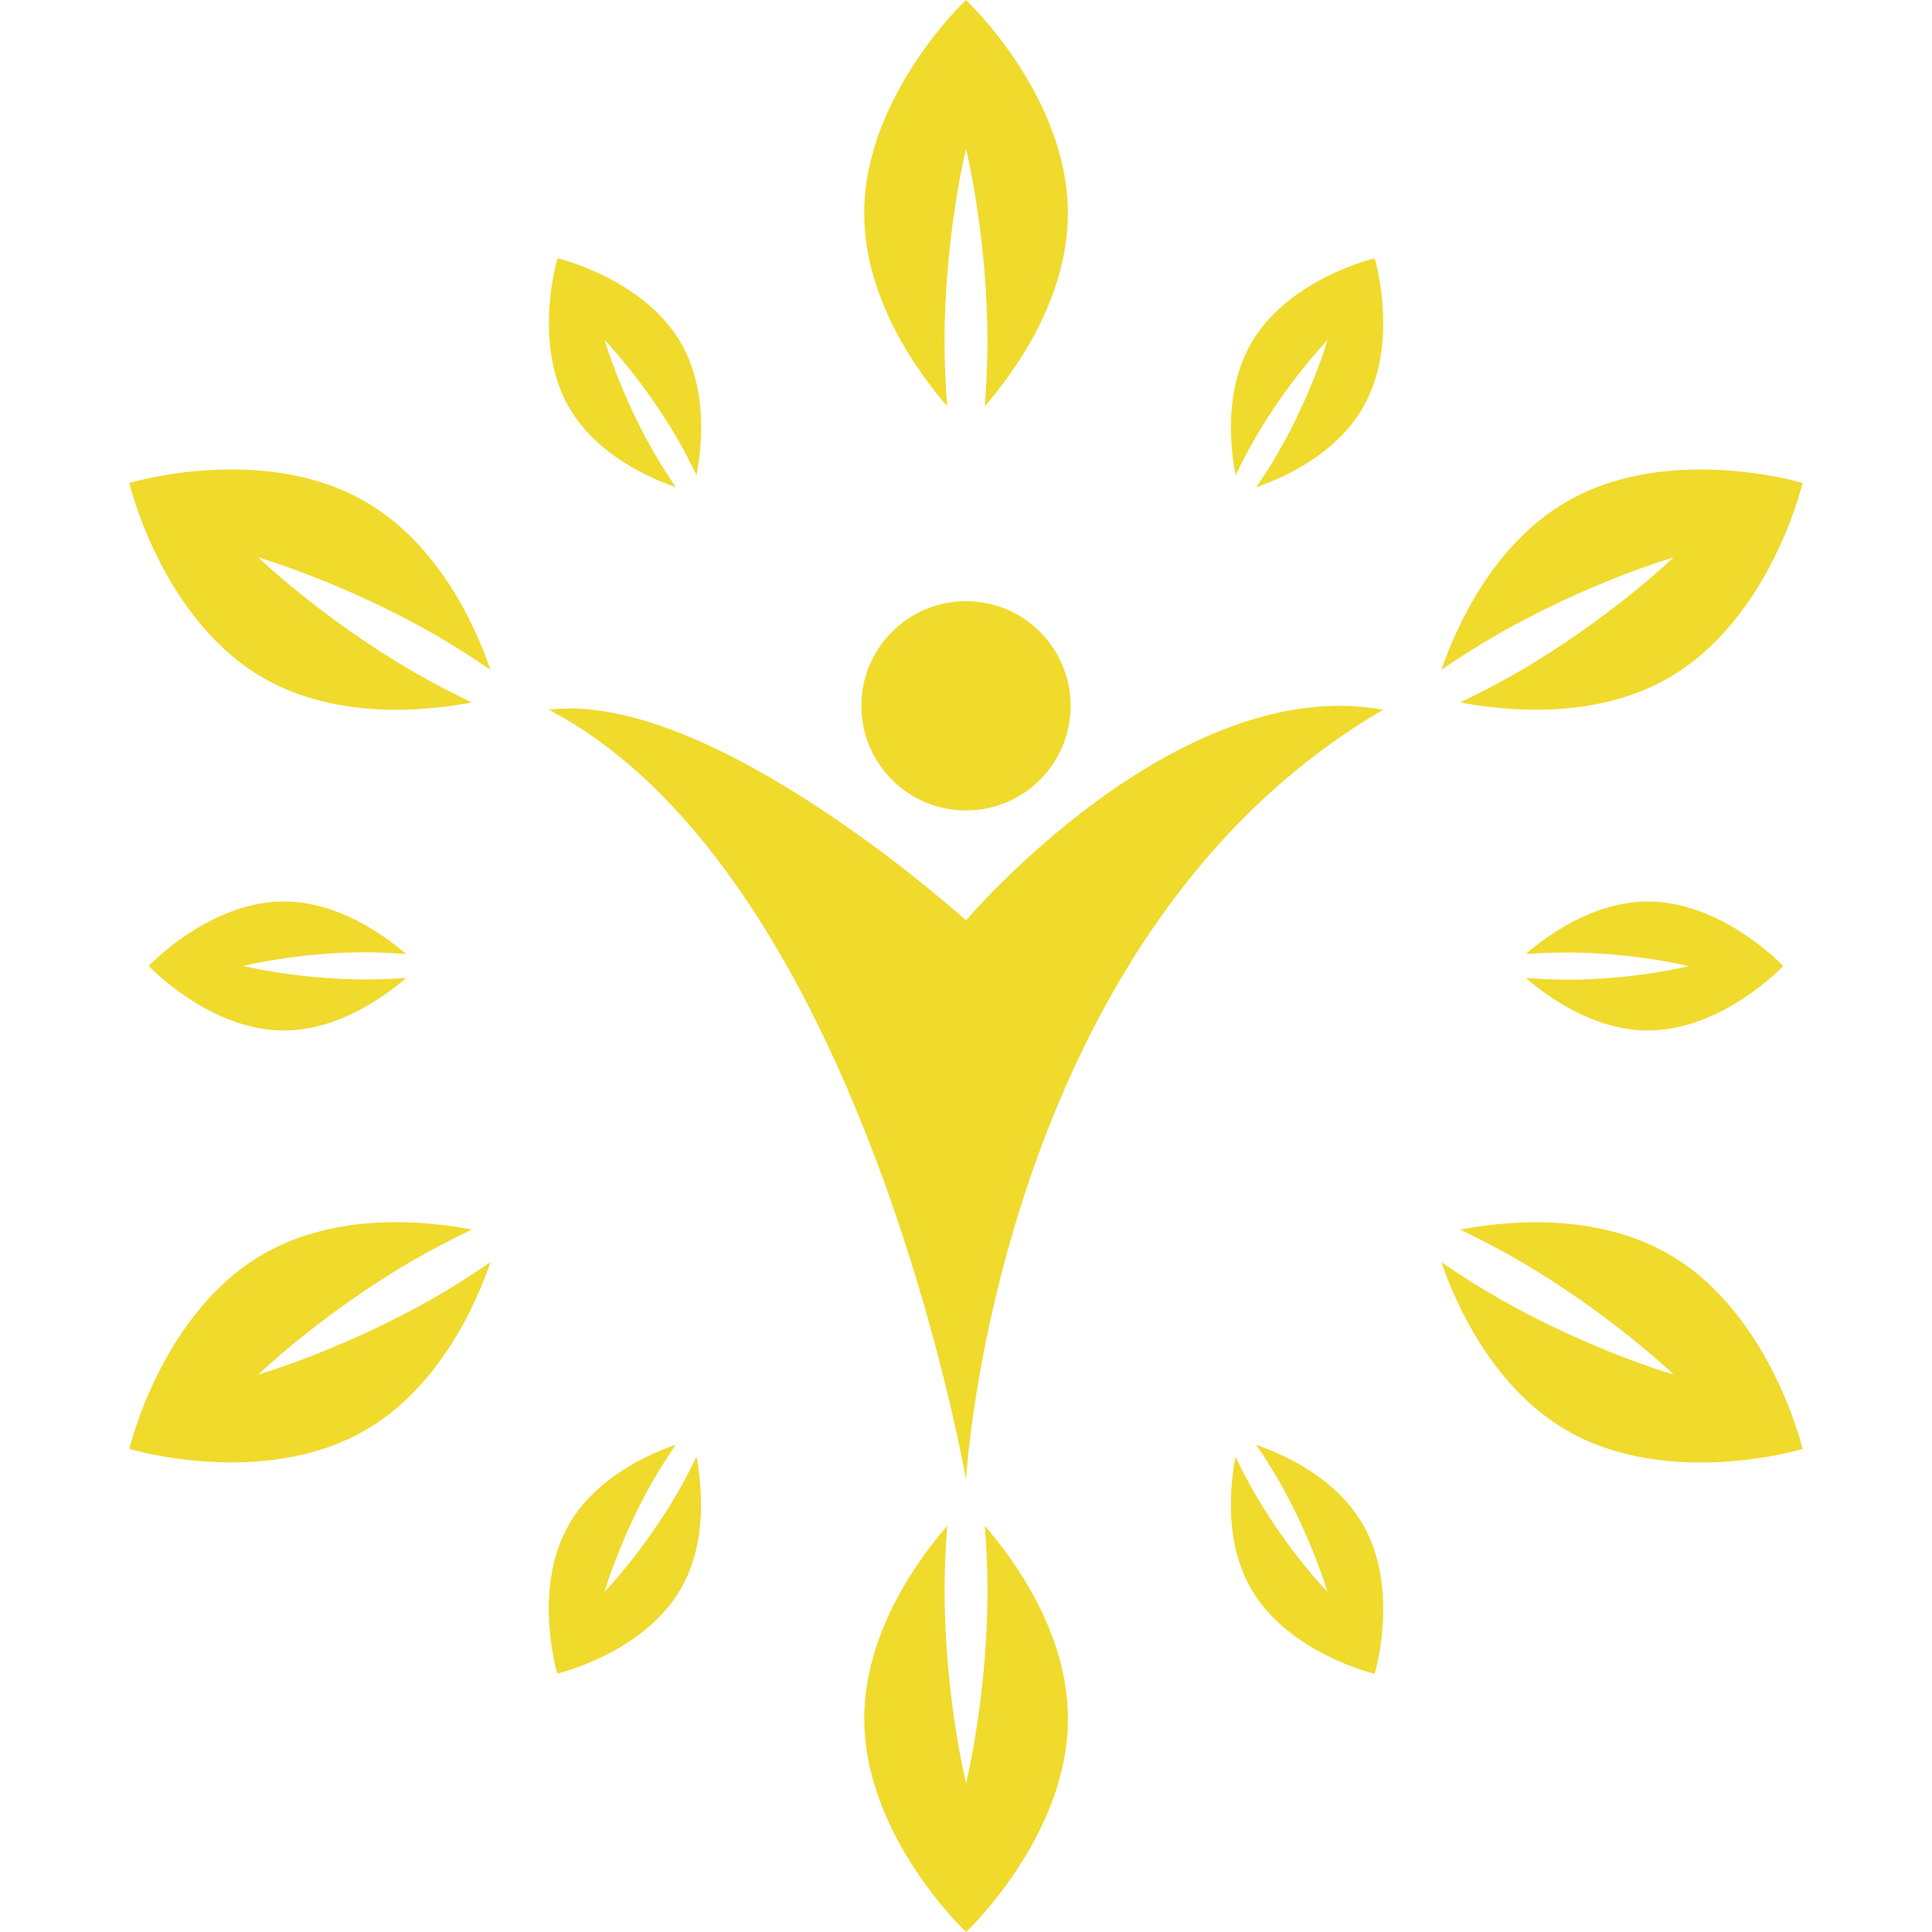
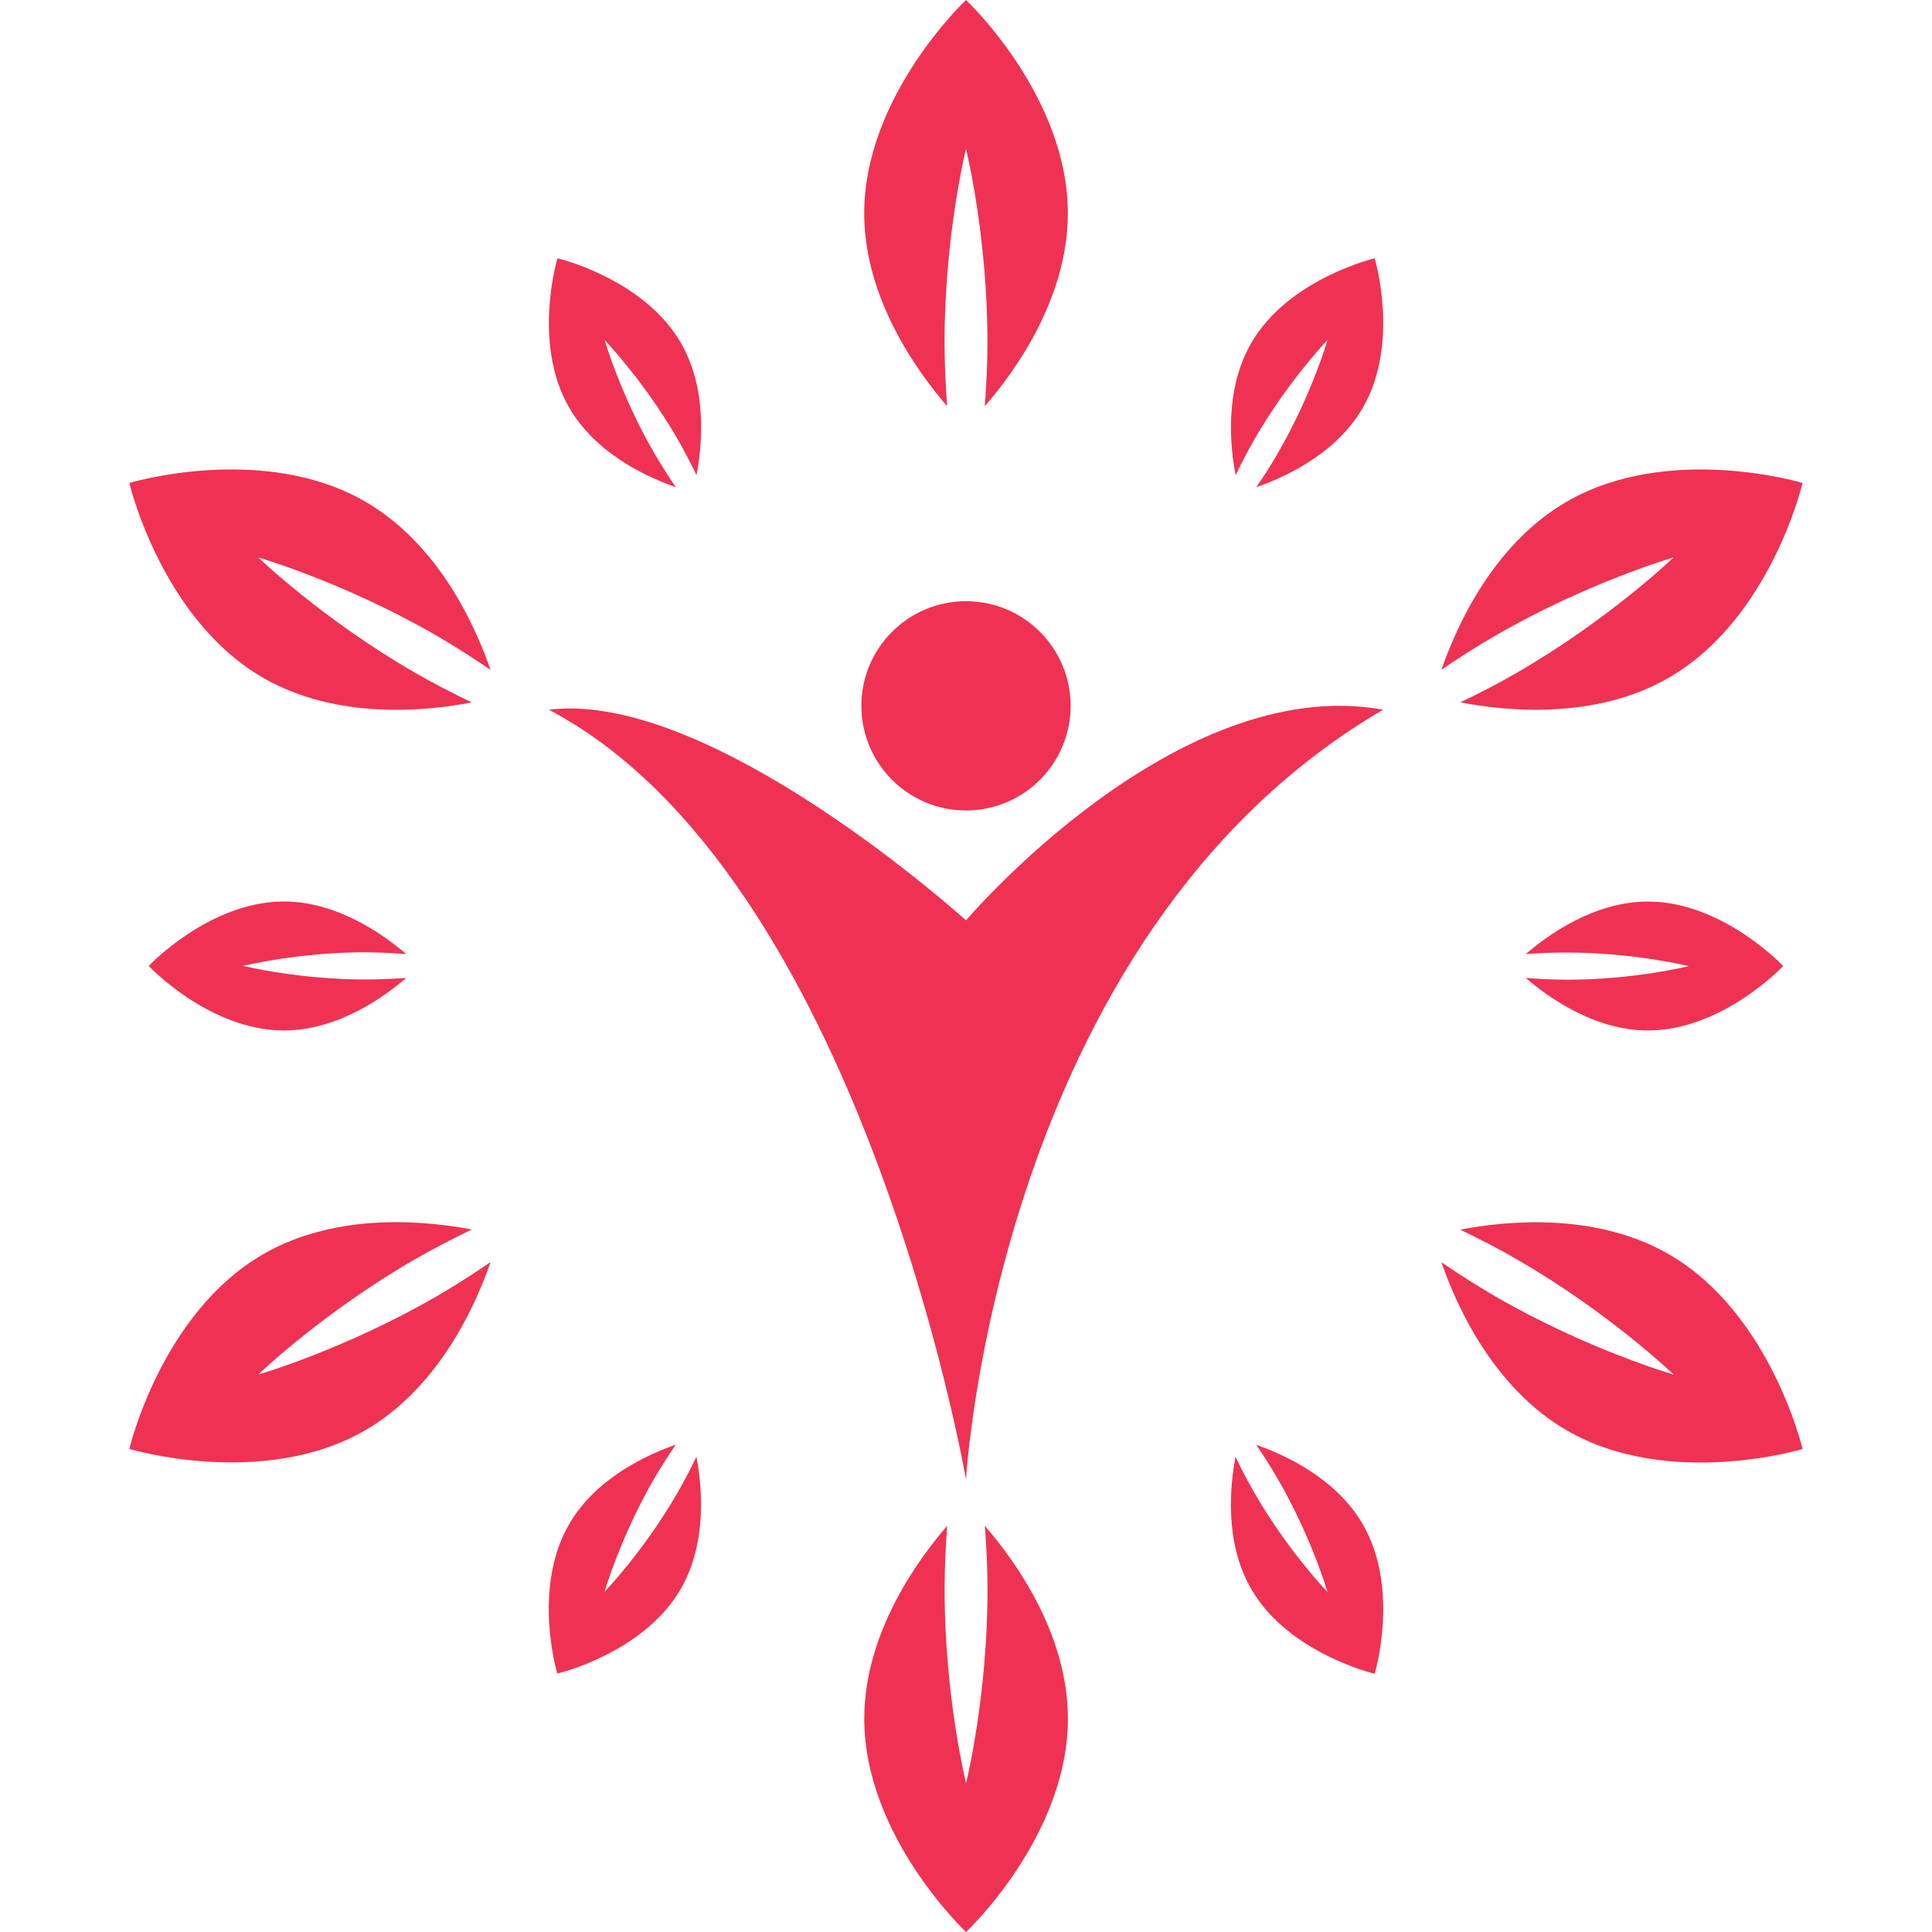
- <svg xmlns="http://www.w3.org/2000/svg" fill="#f0da2c" version="1.1" id="Capa_1" width="800px" height="800px" viewBox="0 0 31.262 31.262" xml:space="preserve">
+ <svg xmlns="http://www.w3.org/2000/svg" fill="#ef3253" version="1.1" id="Capa_1" width="800px" height="800px" viewBox="0 0 31.262 31.262" xml:space="preserve">
  <g>
    <g>
      <path d="M15.284,5.535c0-1.727,0.347-3.126,0.347-3.126s0.347,1.399,0.347,3.126c0,0.366-0.018,0.712-0.043,1.038    c0.476-0.548,1.344-1.735,1.344-3.122C17.279,1.545,15.631,0,15.631,0s-1.647,1.545-1.647,3.451c0,1.386,0.868,2.573,1.342,3.122    C15.302,6.247,15.284,5.901,15.284,5.535z" />
      <path d="M15.979,25.727c0,1.728-0.347,3.127-0.347,3.127s-0.347-1.399-0.347-3.127c0-0.365,0.017-0.712,0.042-1.037    c-0.475,0.547-1.342,1.734-1.342,3.121c0,1.906,1.647,3.451,1.647,3.451s1.648-1.545,1.648-3.451c0-1.386-0.869-2.572-1.344-3.121    C15.961,25.015,15.979,25.361,15.979,25.727z" />
      <path d="M10.935,7.883c-0.116-0.171-0.235-0.355-0.352-0.557c-0.547-0.947-0.799-1.824-0.799-1.824s0.633,0.658,1.181,1.604    c0.115,0.201,0.215,0.396,0.305,0.583c0.087-0.452,0.187-1.378-0.251-2.138c-0.605-1.046-1.998-1.372-1.998-1.372    s-0.415,1.37,0.188,2.415C9.648,7.356,10.501,7.732,10.935,7.883z" />
      <path d="M20.328,23.38c0.117,0.171,0.234,0.354,0.352,0.558c0.547,0.946,0.801,1.823,0.801,1.823s-0.637-0.657-1.182-1.604    c-0.117-0.201-0.217-0.396-0.307-0.584c-0.086,0.453-0.186,1.379,0.254,2.138c0.604,1.046,1.998,1.372,1.998,1.372    s0.414-1.37-0.191-2.415C21.613,23.906,20.762,23.529,20.328,23.38z" />
      <path d="M6.572,15.438c-0.348-0.301-1.101-0.85-1.978-0.851c-1.208,0-2.187,1.043-2.187,1.043s0.979,1.044,2.186,1.044    c0.879,0,1.631-0.549,1.979-0.85c-0.207,0.015-0.426,0.025-0.658,0.025c-1.094,0-1.98-0.22-1.98-0.22s0.887-0.22,1.98-0.22    C6.147,15.411,6.365,15.422,6.572,15.438z" />
      <path d="M24.689,15.824c0.348,0.301,1.1,0.85,1.977,0.85c1.209,0,2.188-1.043,2.188-1.043s-0.979-1.043-2.188-1.043    c-0.877,0-1.629,0.549-1.977,0.85c0.207-0.016,0.426-0.025,0.656-0.025c1.096,0,1.982,0.22,1.982,0.22s-0.887,0.222-1.982,0.22    C25.115,15.851,24.896,15.84,24.689,15.824z" />
      <path d="M10.963,24.154c-0.546,0.946-1.181,1.604-1.181,1.604s0.253-0.877,0.799-1.825c0.118-0.2,0.237-0.385,0.354-0.556    c-0.435,0.15-1.287,0.527-1.727,1.288c-0.604,1.046-0.19,2.415-0.19,2.415s1.394-0.326,1.998-1.37    c0.439-0.761,0.339-1.688,0.253-2.14C11.18,23.758,11.08,23.953,10.963,24.154z" />
      <path d="M20.299,7.107c0.547-0.947,1.182-1.606,1.182-1.606S21.229,6.38,20.68,7.327c-0.113,0.201-0.234,0.385-0.352,0.556    c0.436-0.15,1.287-0.527,1.725-1.287c0.605-1.045,0.191-2.416,0.191-2.416s-1.395,0.327-1.998,1.372    c-0.439,0.761-0.34,1.686-0.252,2.138C20.084,7.502,20.184,7.307,20.299,7.107z" />
      <path d="M5.905,8.114C4.256,7.161,2.093,7.815,2.093,7.815s0.515,2.2,2.165,3.153c1.202,0.693,2.663,0.535,3.375,0.398    c-0.295-0.142-0.604-0.3-0.92-0.482C5.217,10.02,4.179,9.02,4.179,9.02s1.386,0.399,2.881,1.263    c0.316,0.183,0.607,0.372,0.877,0.556C7.701,10.152,7.108,8.807,5.905,8.114z" />
      <path d="M27.004,20.295c-1.203-0.693-2.662-0.536-3.375-0.398c0.293,0.143,0.604,0.299,0.918,0.482    c1.496,0.863,2.535,1.863,2.535,1.863s-1.385-0.398-2.881-1.262c-0.316-0.183-0.607-0.371-0.877-0.556    c0.236,0.687,0.832,2.03,2.033,2.724c1.65,0.952,3.811,0.299,3.811,0.299S28.652,21.247,27.004,20.295z" />
      <path d="M4.179,22.242c0,0,1.039-1.002,2.534-1.865c0.317-0.182,0.625-0.339,0.921-0.482c-0.712-0.137-2.175-0.295-3.375,0.399    c-1.651,0.952-2.166,3.151-2.166,3.151s2.162,0.653,3.812-0.299c1.202-0.693,1.796-2.039,2.033-2.724    c-0.271,0.185-0.561,0.372-0.876,0.556C5.565,21.842,4.179,22.242,4.179,22.242z" />
      <path d="M27.082,9.019c0,0-1.039,1-2.533,1.864c-0.316,0.183-0.625,0.341-0.92,0.482c0.713,0.138,2.174,0.295,3.373-0.398    c1.652-0.954,2.166-3.152,2.166-3.152s-2.16-0.653-3.811,0.299c-1.203,0.694-1.795,2.038-2.033,2.723    c0.27-0.183,0.561-0.372,0.877-0.554C25.697,9.419,27.082,9.019,27.082,9.019z" />
      <path d="M15.631,14.893c0,0-4.119-3.736-6.75-3.409c5.057,2.655,6.75,12.456,6.75,12.456s0.497-8.806,6.75-12.456    C19.039,10.873,15.631,14.893,15.631,14.893z" />
      <circle cx="15.631" cy="11.421" r="1.693" />
    </g>
  </g>
</svg>
